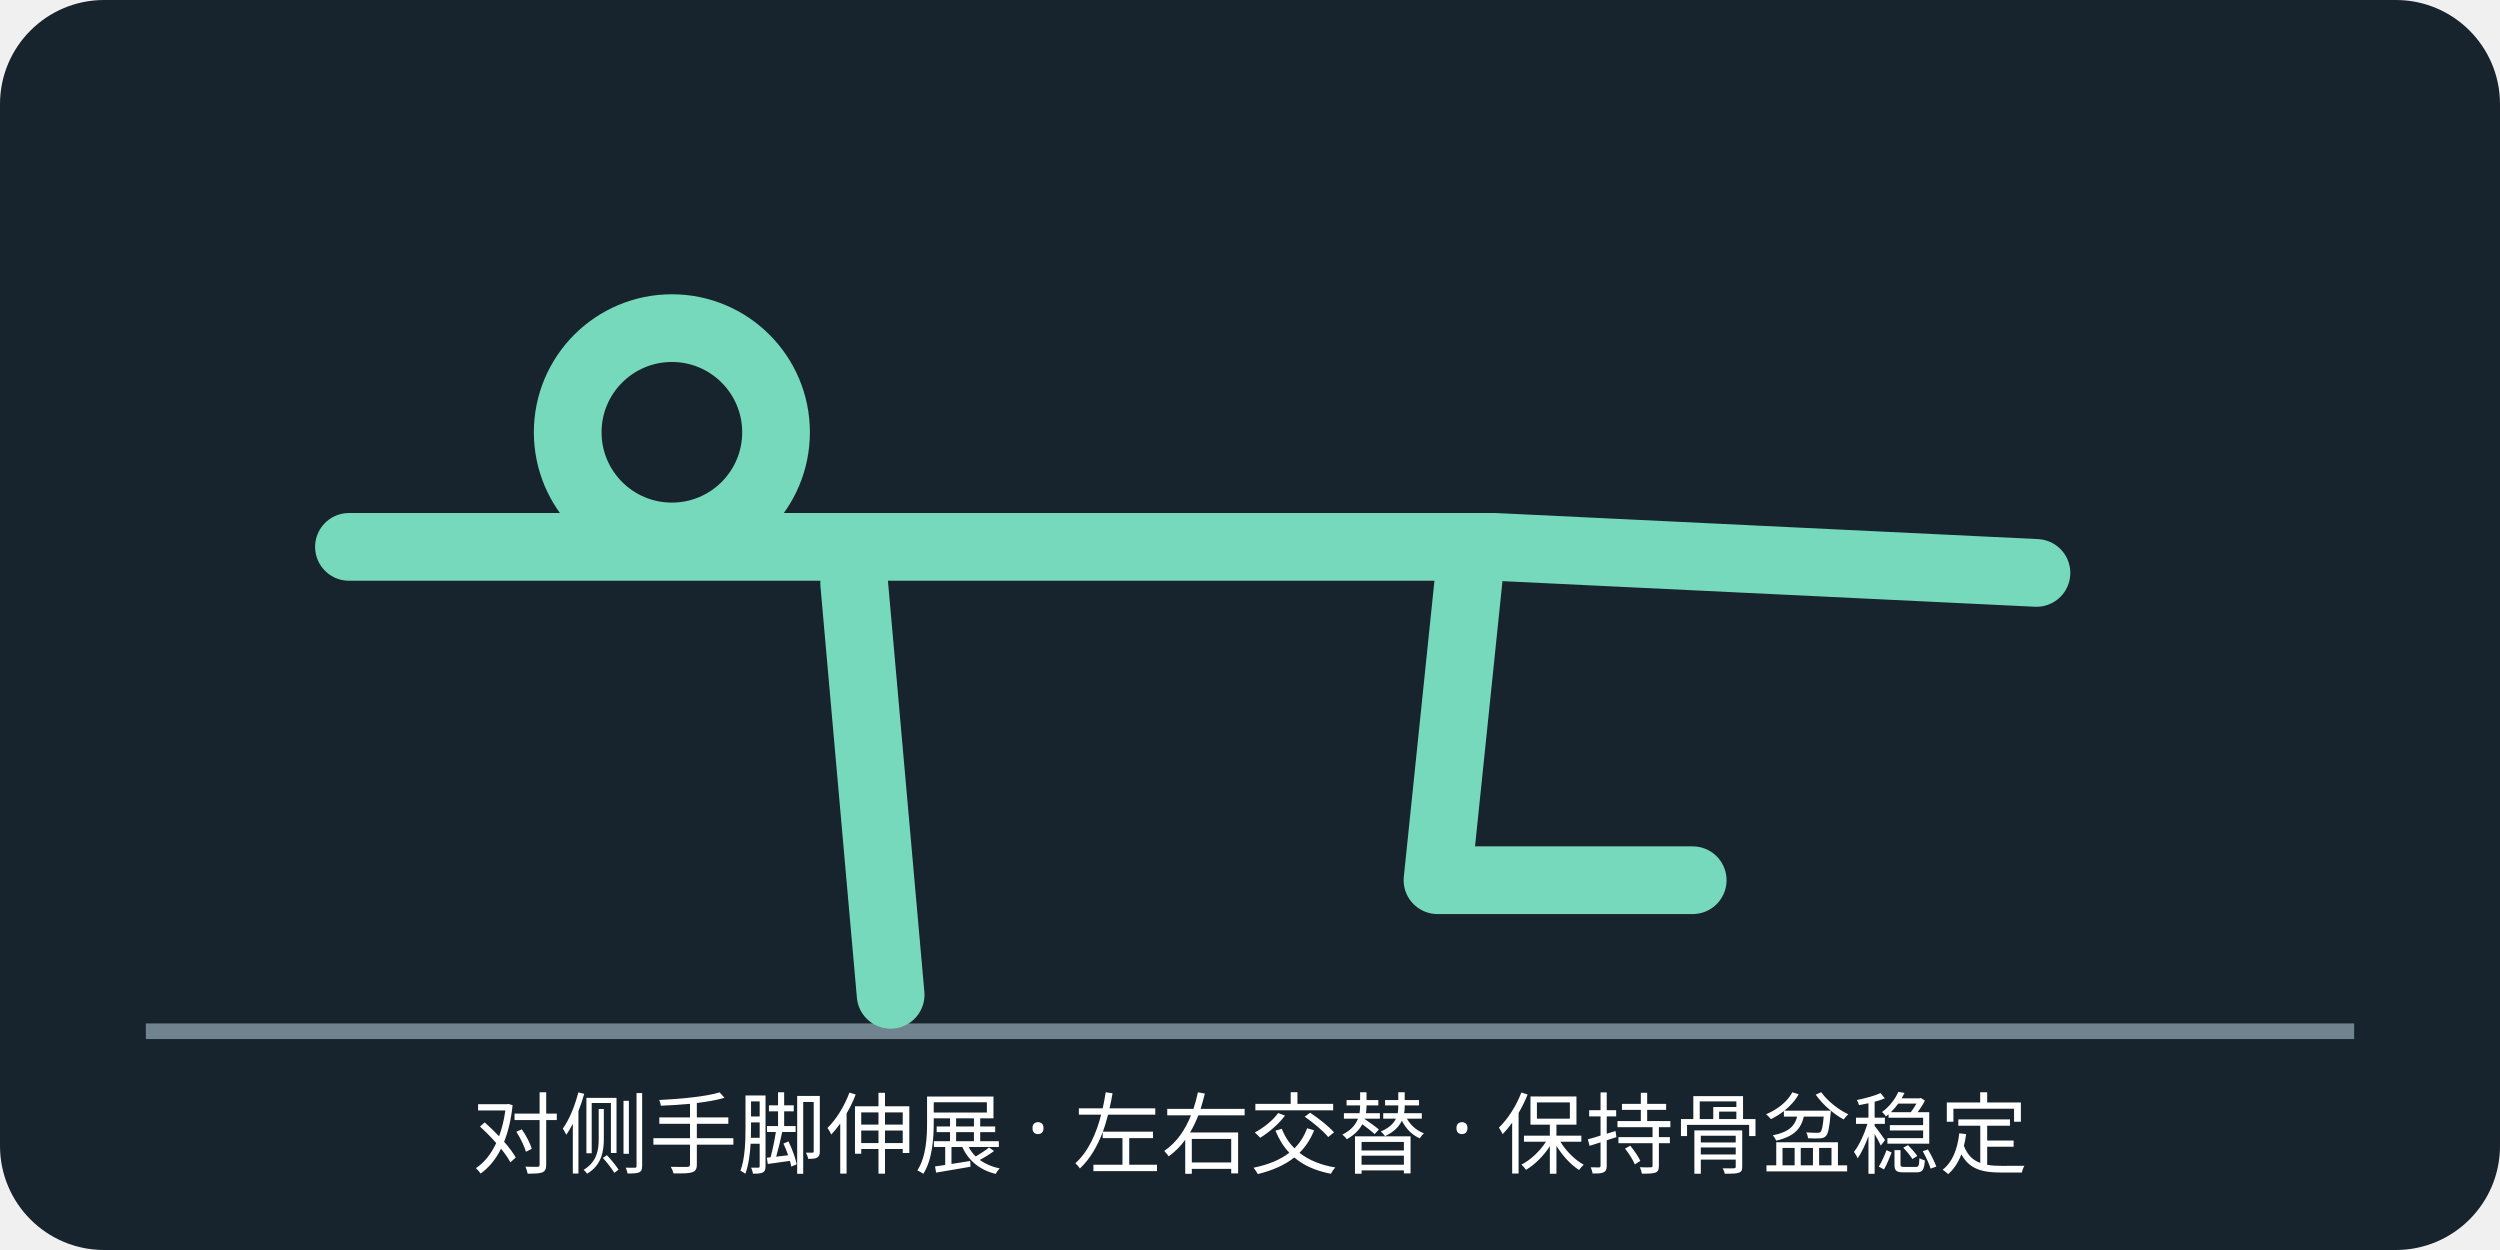
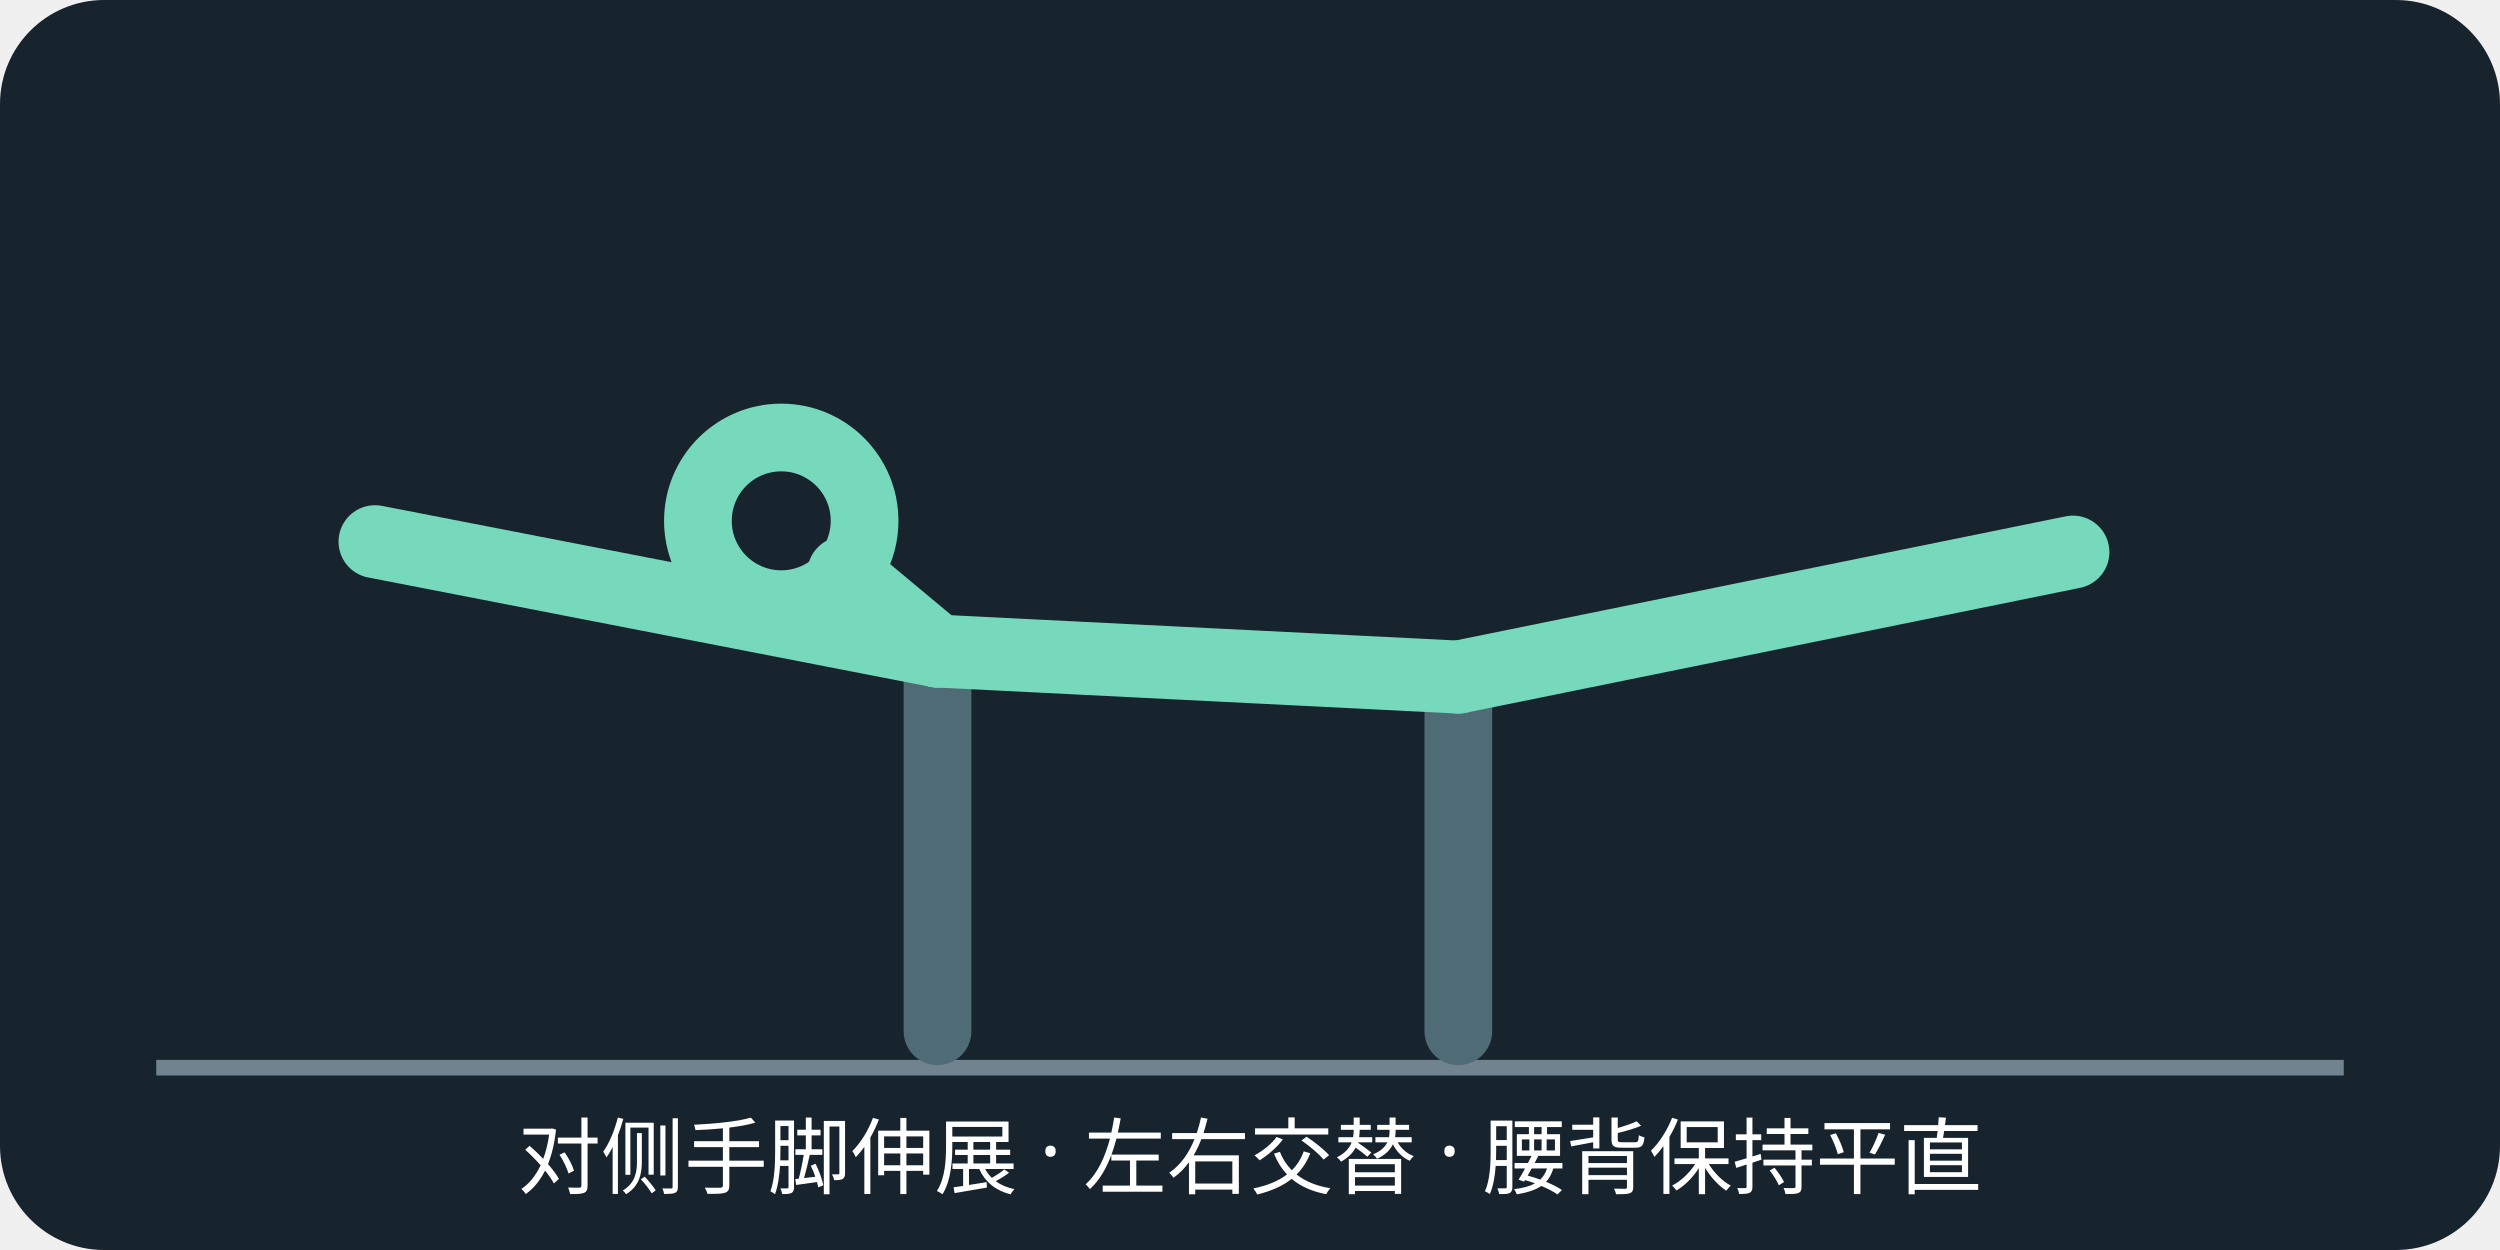
- <svg xmlns="http://www.w3.org/2000/svg" viewBox="0 0 480 240" role="img" aria-label="鸟狗式：伸出对侧手脚，保持背部与骨盆稳定">
+ <svg xmlns="http://www.w3.org/2000/svg" viewBox="0 0 480 240" role="img" aria-label="鸟狗式：四点支撑，伸出对侧手脚，保持背部与骨盆稳定">
  <rect width="480" height="240" rx="20" fill="#17232d" />
-   <path d="M28 198H452" stroke="#71838e" stroke-width="3" />
-   <g fill="none" stroke="#77d9bc" stroke-width="13" stroke-linecap="round" stroke-linejoin="round">
-     <path d="M158 105H287L391 110M158 105L67 105M164 112L171 191M282 111L276 169H325" />
-     <circle cx="129" cy="83" r="20" />
+   <path d="M30 205H450" stroke="#71838e" stroke-width="3" />
+   <g fill="none" stroke="#4f6b75" stroke-width="13" stroke-linecap="round" stroke-linejoin="round">
+     <path d="M180 125V198M280 130V198" />
  </g>
-   <text x="240" y="224" fill="#fff" text-anchor="middle" font-family="sans-serif" font-size="17">对侧手脚伸展 · 左右交替 · 保持骨盆稳定</text>
+   <g fill="none" stroke="#77d9bc" stroke-width="14" stroke-linecap="round" stroke-linejoin="round">
+     <path d="M180 125L72 104" />
+     <path d="M280 130L398 106" />
+     <path d="M180 125L280 130" />
+     <path d="M180 125L162 110" />
+   </g>
+   <circle cx="150" cy="100" r="16" fill="none" stroke="#77d9bc" stroke-width="13" />
+   <text x="240" y="228" fill="#fff" text-anchor="middle" font-family="sans-serif" font-size="16">对侧手脚伸展 · 左右交替 · 腰背保持平直</text>
</svg>
